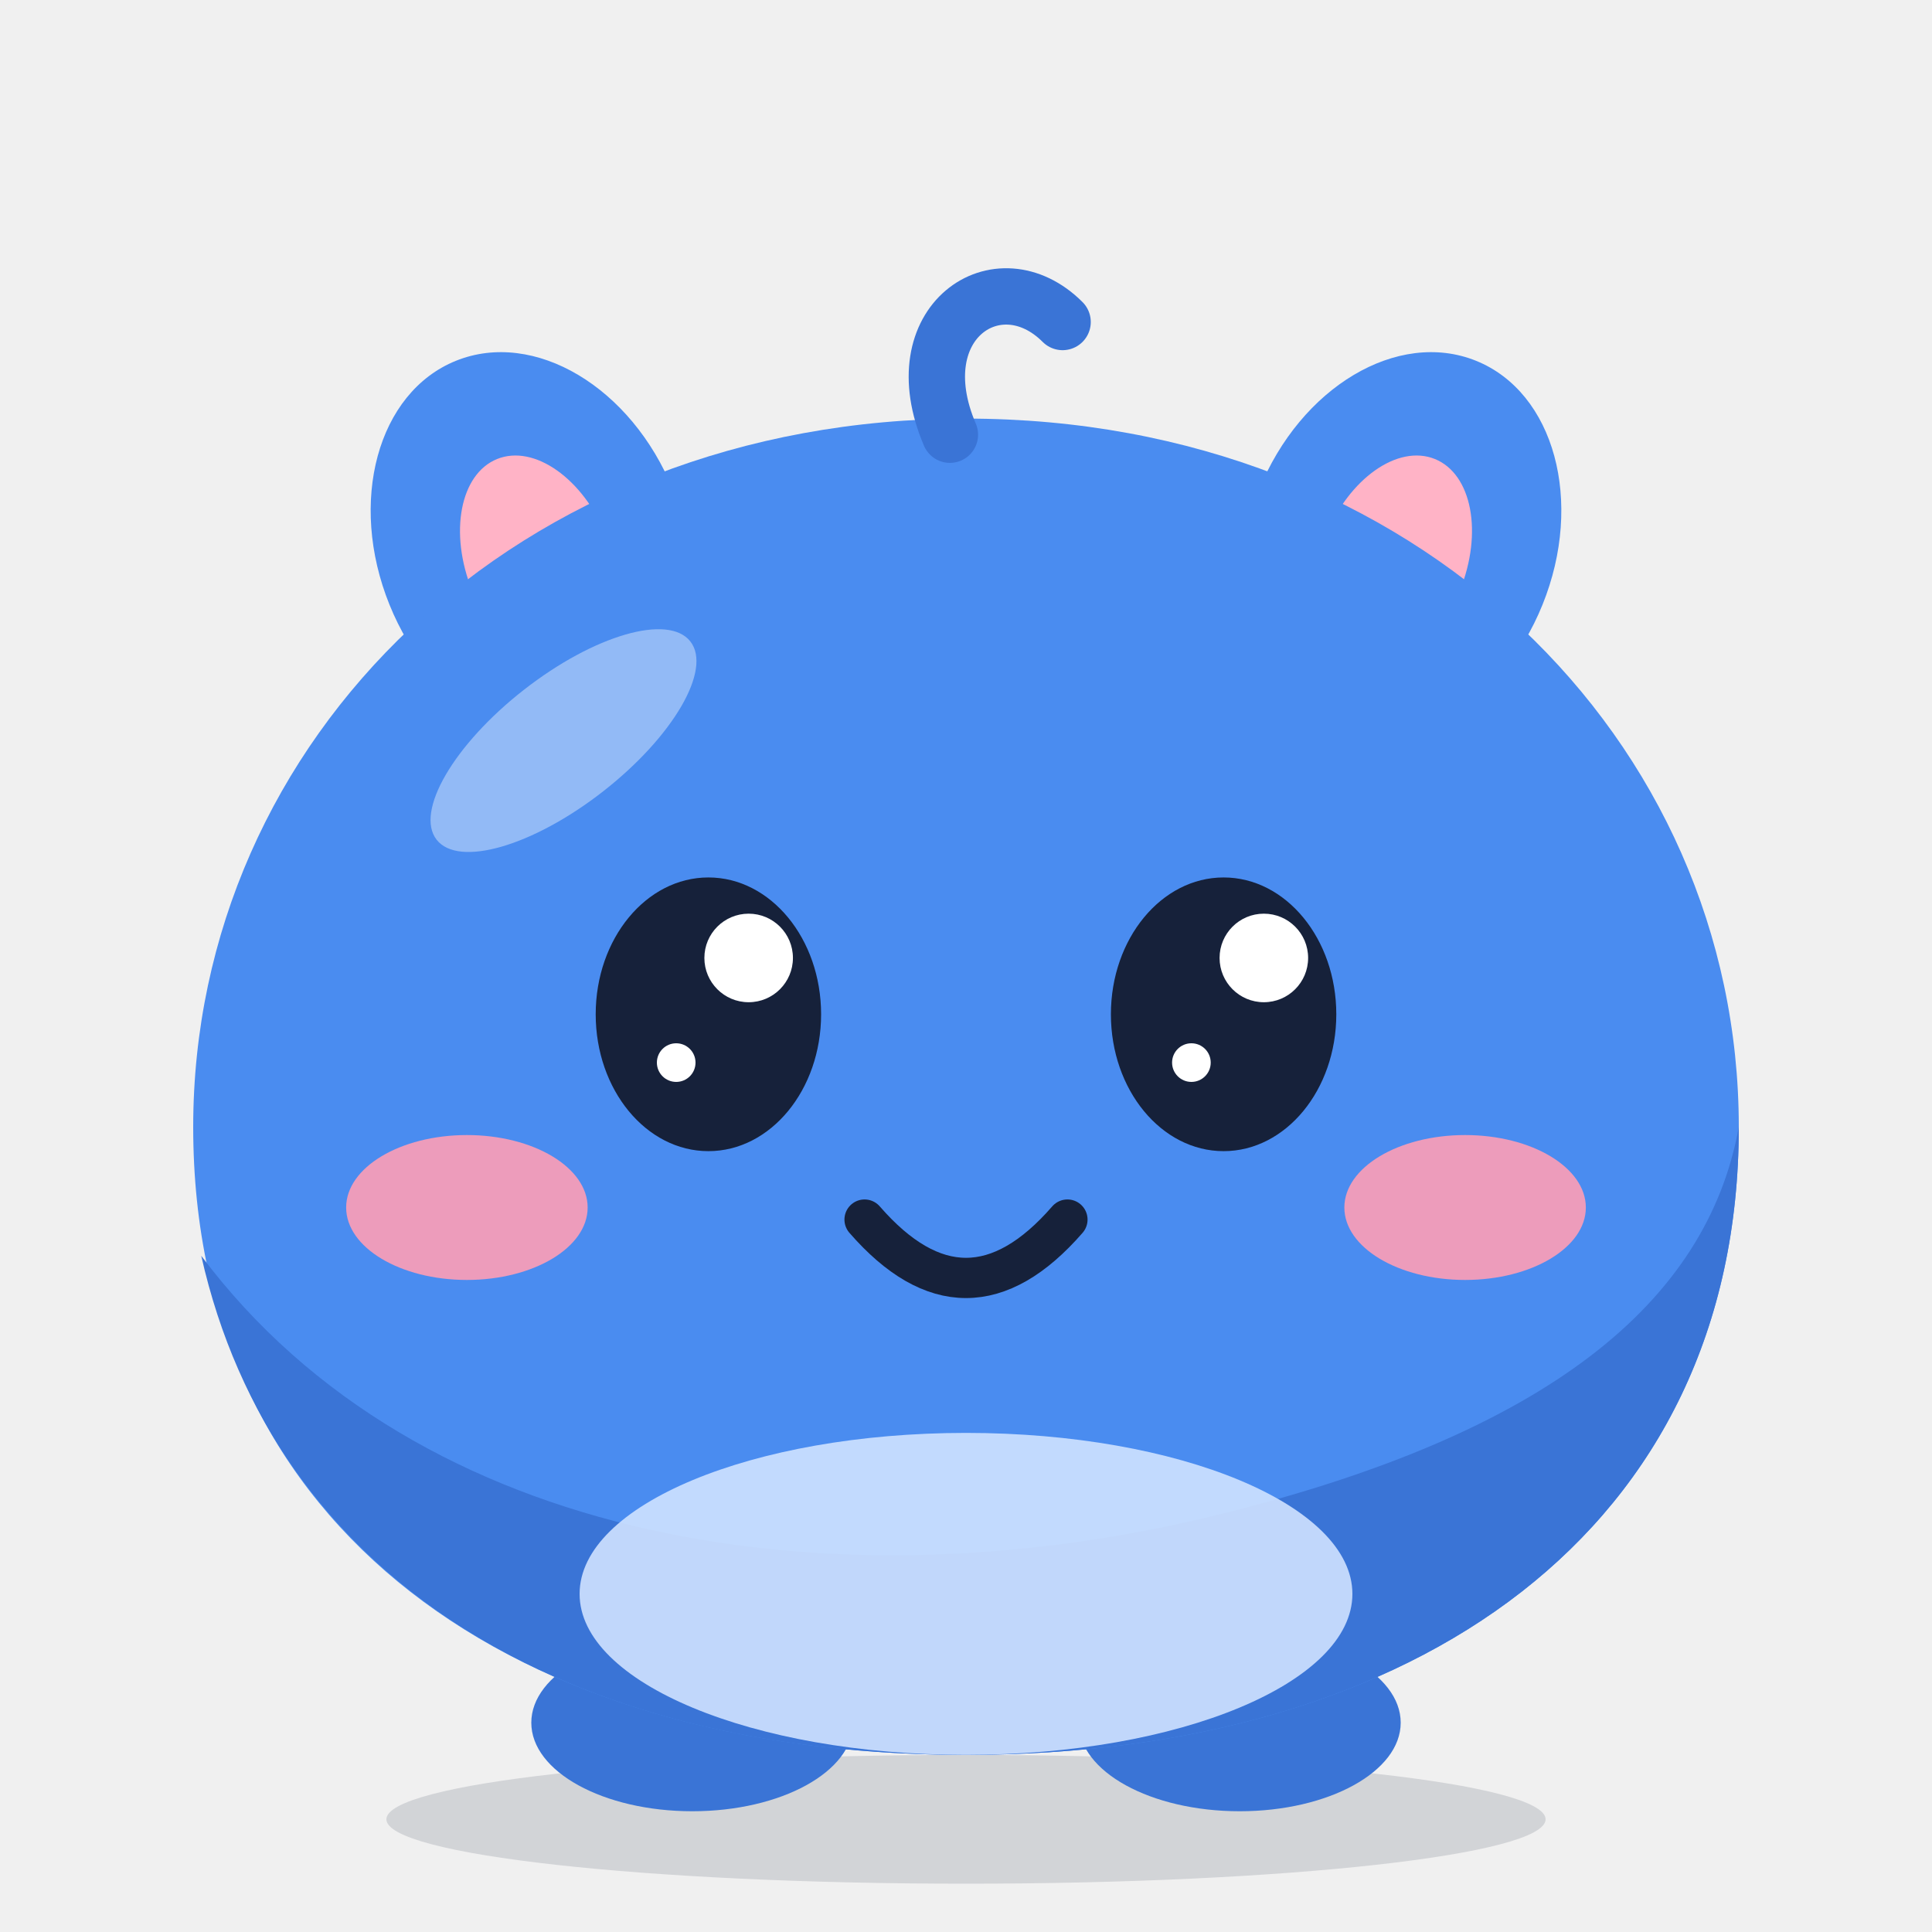
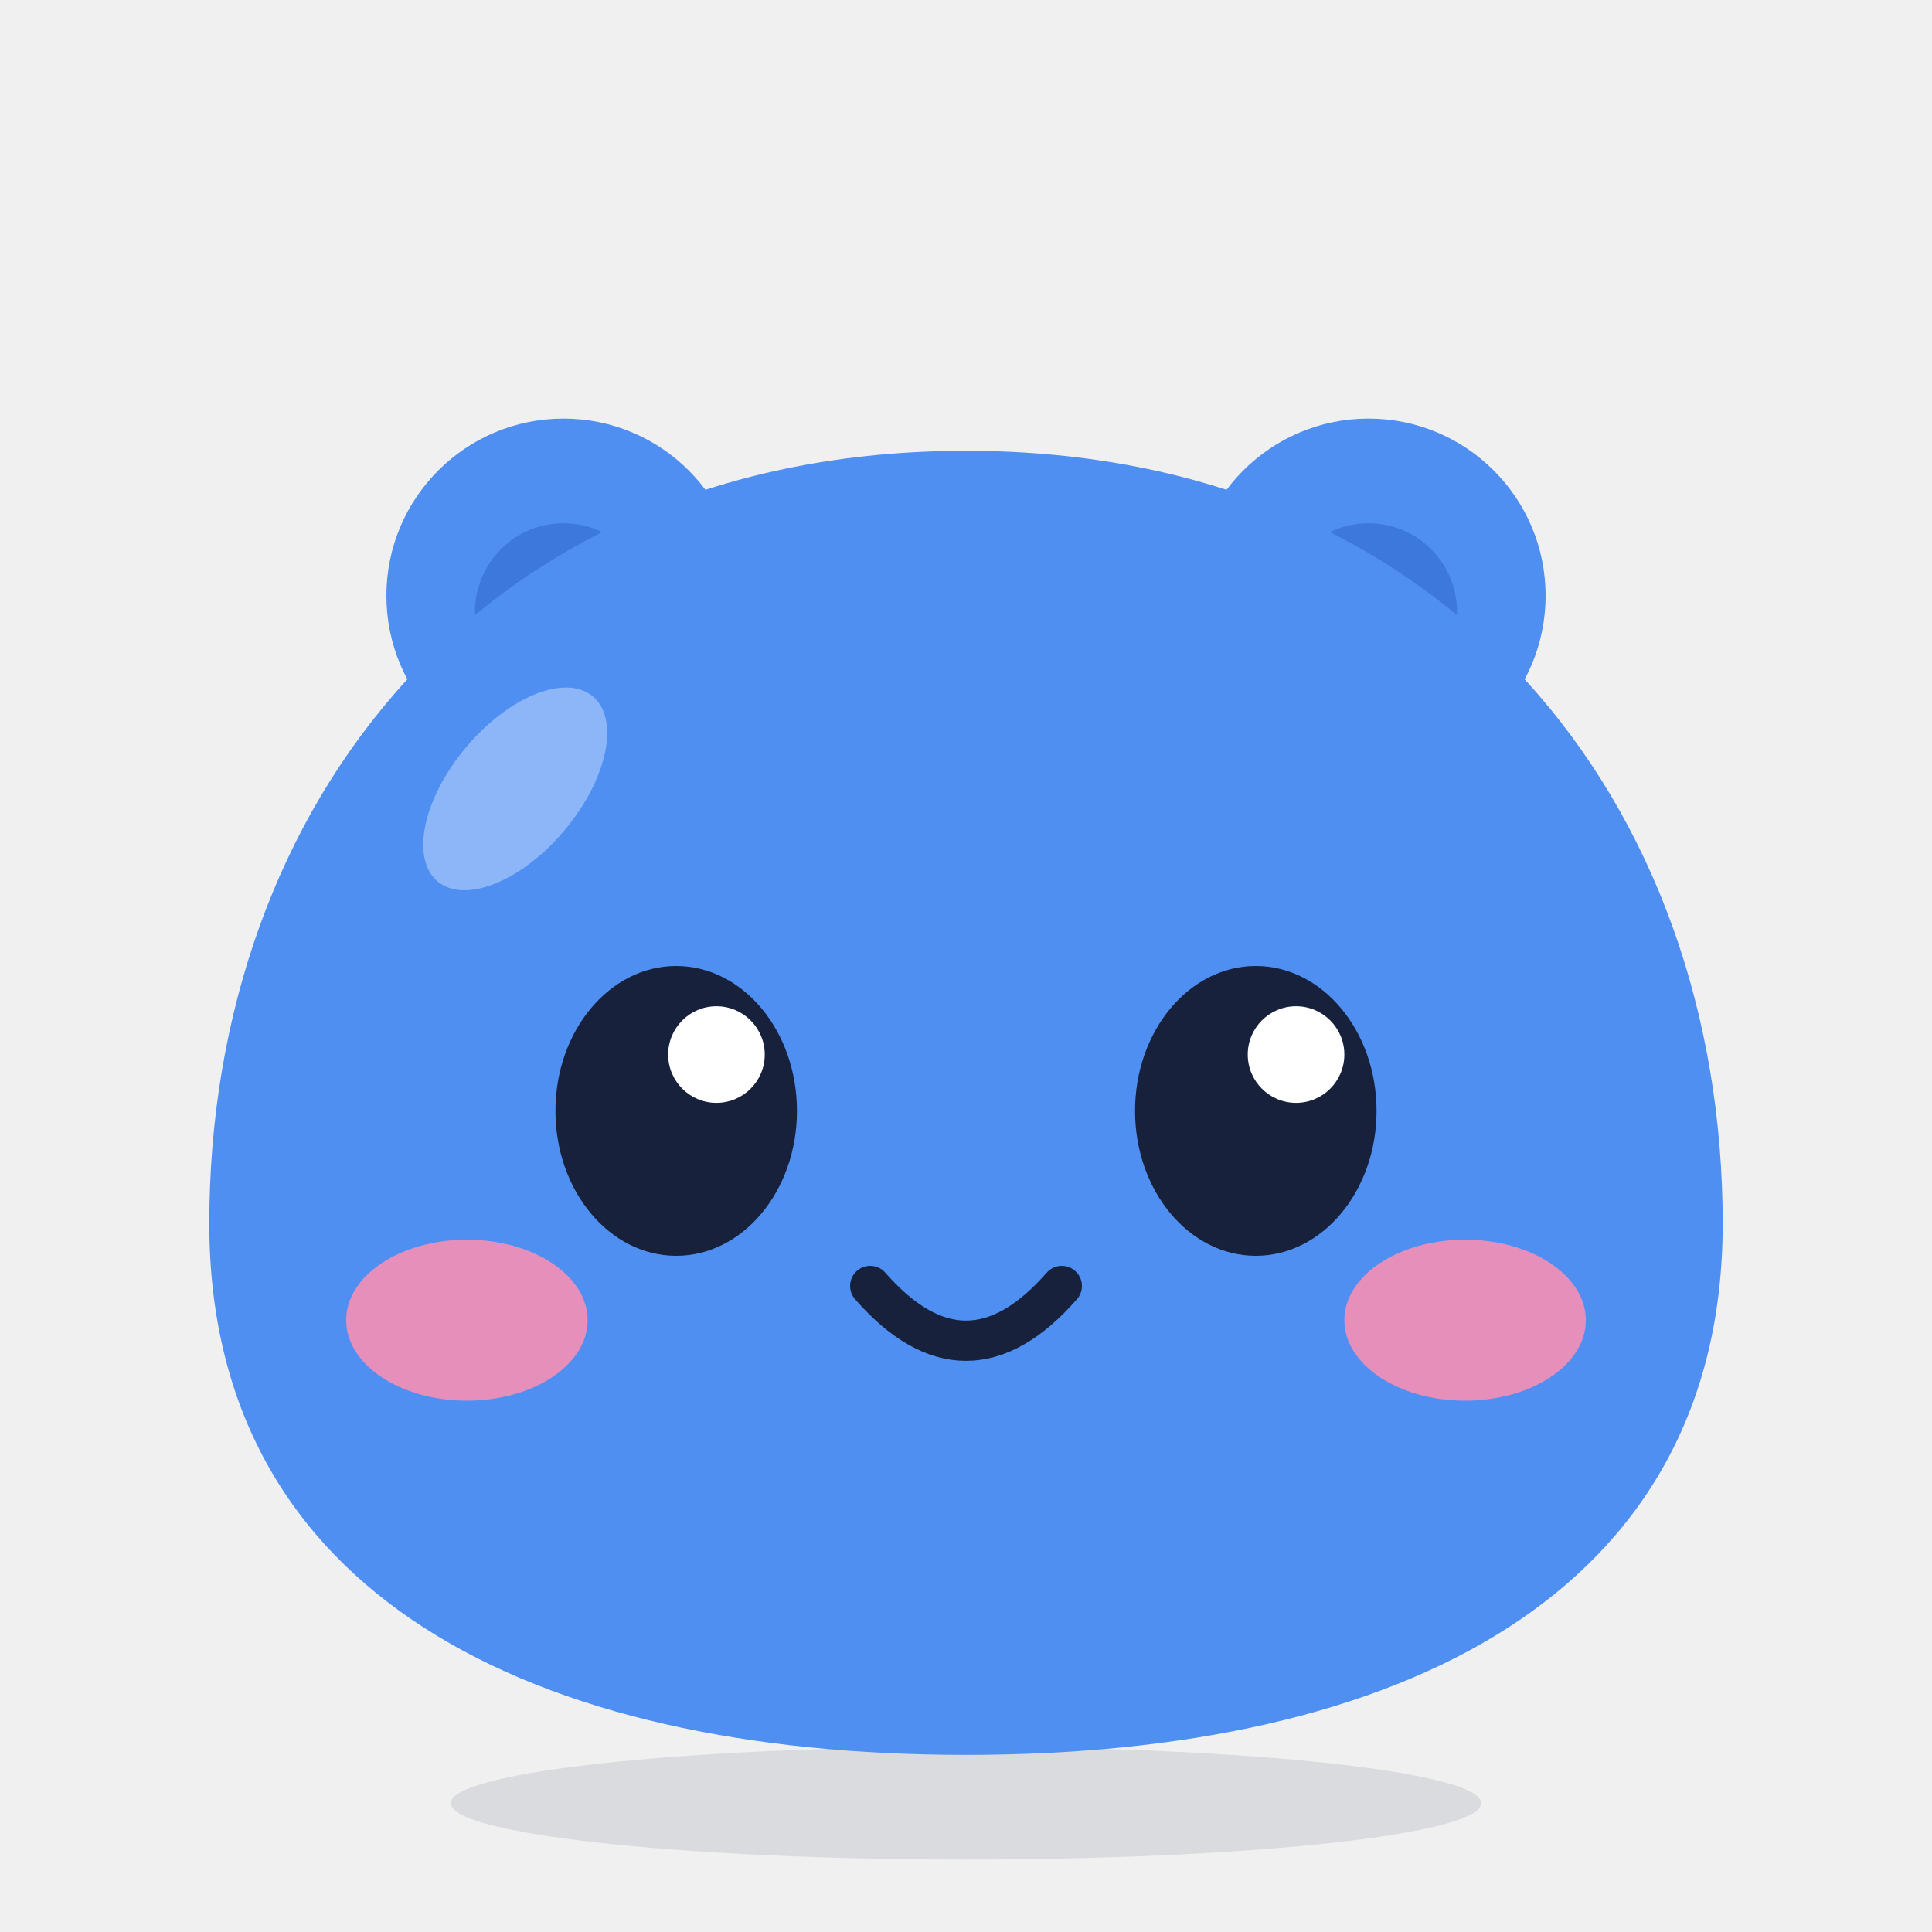
<svg xmlns="http://www.w3.org/2000/svg" viewBox="0 0 240 240" width="240" height="240" role="img" aria-label="Debo, a small round blue creature with two little ears">
-   <ellipse cx="120" cy="226" rx="72" ry="8" fill="#16213a" opacity="0.14" />
-   <ellipse cx="86" cy="214" rx="20" ry="11" fill="#3a74d6" />
-   <ellipse cx="154" cy="214" rx="20" ry="11" fill="#3a74d6" />
-   <ellipse cx="66" cy="68" rx="19" ry="25" fill="#4a8cf0" transform="rotate(-22 66 68)" />
-   <ellipse cx="67" cy="70" rx="9" ry="14" fill="#ffb3c6" transform="rotate(-22 67 70)" />
-   <ellipse cx="174" cy="68" rx="19" ry="25" fill="#4a8cf0" transform="rotate(22 174 68)" />
-   <ellipse cx="173" cy="70" rx="9" ry="14" fill="#ffb3c6" transform="rotate(22 173 70)" />
-   <path d="M120 52C176 52 216 92 216 140C216 190 176 218 120 218C64 218 24 190 24 140C24 92 64 52 120 52Z" fill="#4a8cf0" />
-   <path d="M216 140C216 190 176 218 120 218C70 218 34 196 25 156C52 192 104 200 152 188C192 178 212 162 216 140Z" fill="#3a74d6" />
-   <ellipse cx="120" cy="198" rx="48" ry="20" fill="#cfe2ff" opacity="0.9" />
-   <ellipse cx="70" cy="92" rx="20" ry="8" fill="#ffffff" opacity="0.4" transform="rotate(-38 70 92)" />
-   <path d="M118 54C112 40 124 32 132 40" fill="none" stroke="#3a74d6" stroke-width="7" stroke-linecap="round" />
-   <ellipse cx="58" cy="150" rx="15" ry="9" fill="#ff9db5" opacity="0.9" />
-   <ellipse cx="182" cy="150" rx="15" ry="9" fill="#ff9db5" opacity="0.9" />
-   <ellipse cx="88" cy="126" rx="14" ry="17" fill="#16213a" />
-   <circle cx="93" cy="119" r="5.5" fill="#ffffff" />
-   <circle cx="84" cy="132" r="2.4" fill="#ffffff" />
-   <ellipse cx="152" cy="126" rx="14" ry="17" fill="#16213a" />
-   <circle cx="157" cy="119" r="5.5" fill="#ffffff" />
-   <circle cx="148" cy="132" r="2.4" fill="#ffffff" />
-   <path d="M107.4 151.5Q120 166 132.6 151.5" fill="none" stroke="#16213a" stroke-width="5" stroke-linecap="round" stroke-linejoin="round" />
+   <ellipse cx="120" cy="224" rx="64" ry="7" fill="#16213a" opacity="0.1" />
+   <circle cx="70" cy="74" r="22" fill="#4f8ff2" />
+   <circle cx="70" cy="76" r="11" fill="#3d79dc" />
+   <circle cx="170" cy="74" r="22" fill="#4f8ff2" />
+   <circle cx="170" cy="76" r="11" fill="#3d79dc" />
+   <path d="M120 56C180 56 214 100 214 152C214 198 174 218 120 218C66 218 26 198 26 152C26 100 60 56 120 56Z" fill="#4f8ff2" />
+   <ellipse cx="64" cy="98" rx="15" ry="8" fill="#ffffff" opacity="0.35" transform="rotate(-50 64 98)" />
+   <ellipse cx="58" cy="164" rx="15" ry="10" fill="#ff8fb0" opacity="0.85" />
+   <ellipse cx="182" cy="164" rx="15" ry="10" fill="#ff8fb0" opacity="0.85" />
+   <ellipse cx="84" cy="138" rx="15" ry="18" fill="#17213b" />
+   <circle cx="89" cy="131" r="6" fill="#ffffff" />
+   <ellipse cx="156" cy="138" rx="15" ry="18" fill="#17213b" />
+   <circle cx="161" cy="131" r="6" fill="#ffffff" />
+   <path d="M108.1 159.75Q120 173.35 131.9 159.75" fill="none" stroke="#17213b" stroke-width="5" stroke-linecap="round" stroke-linejoin="round" />
</svg>
